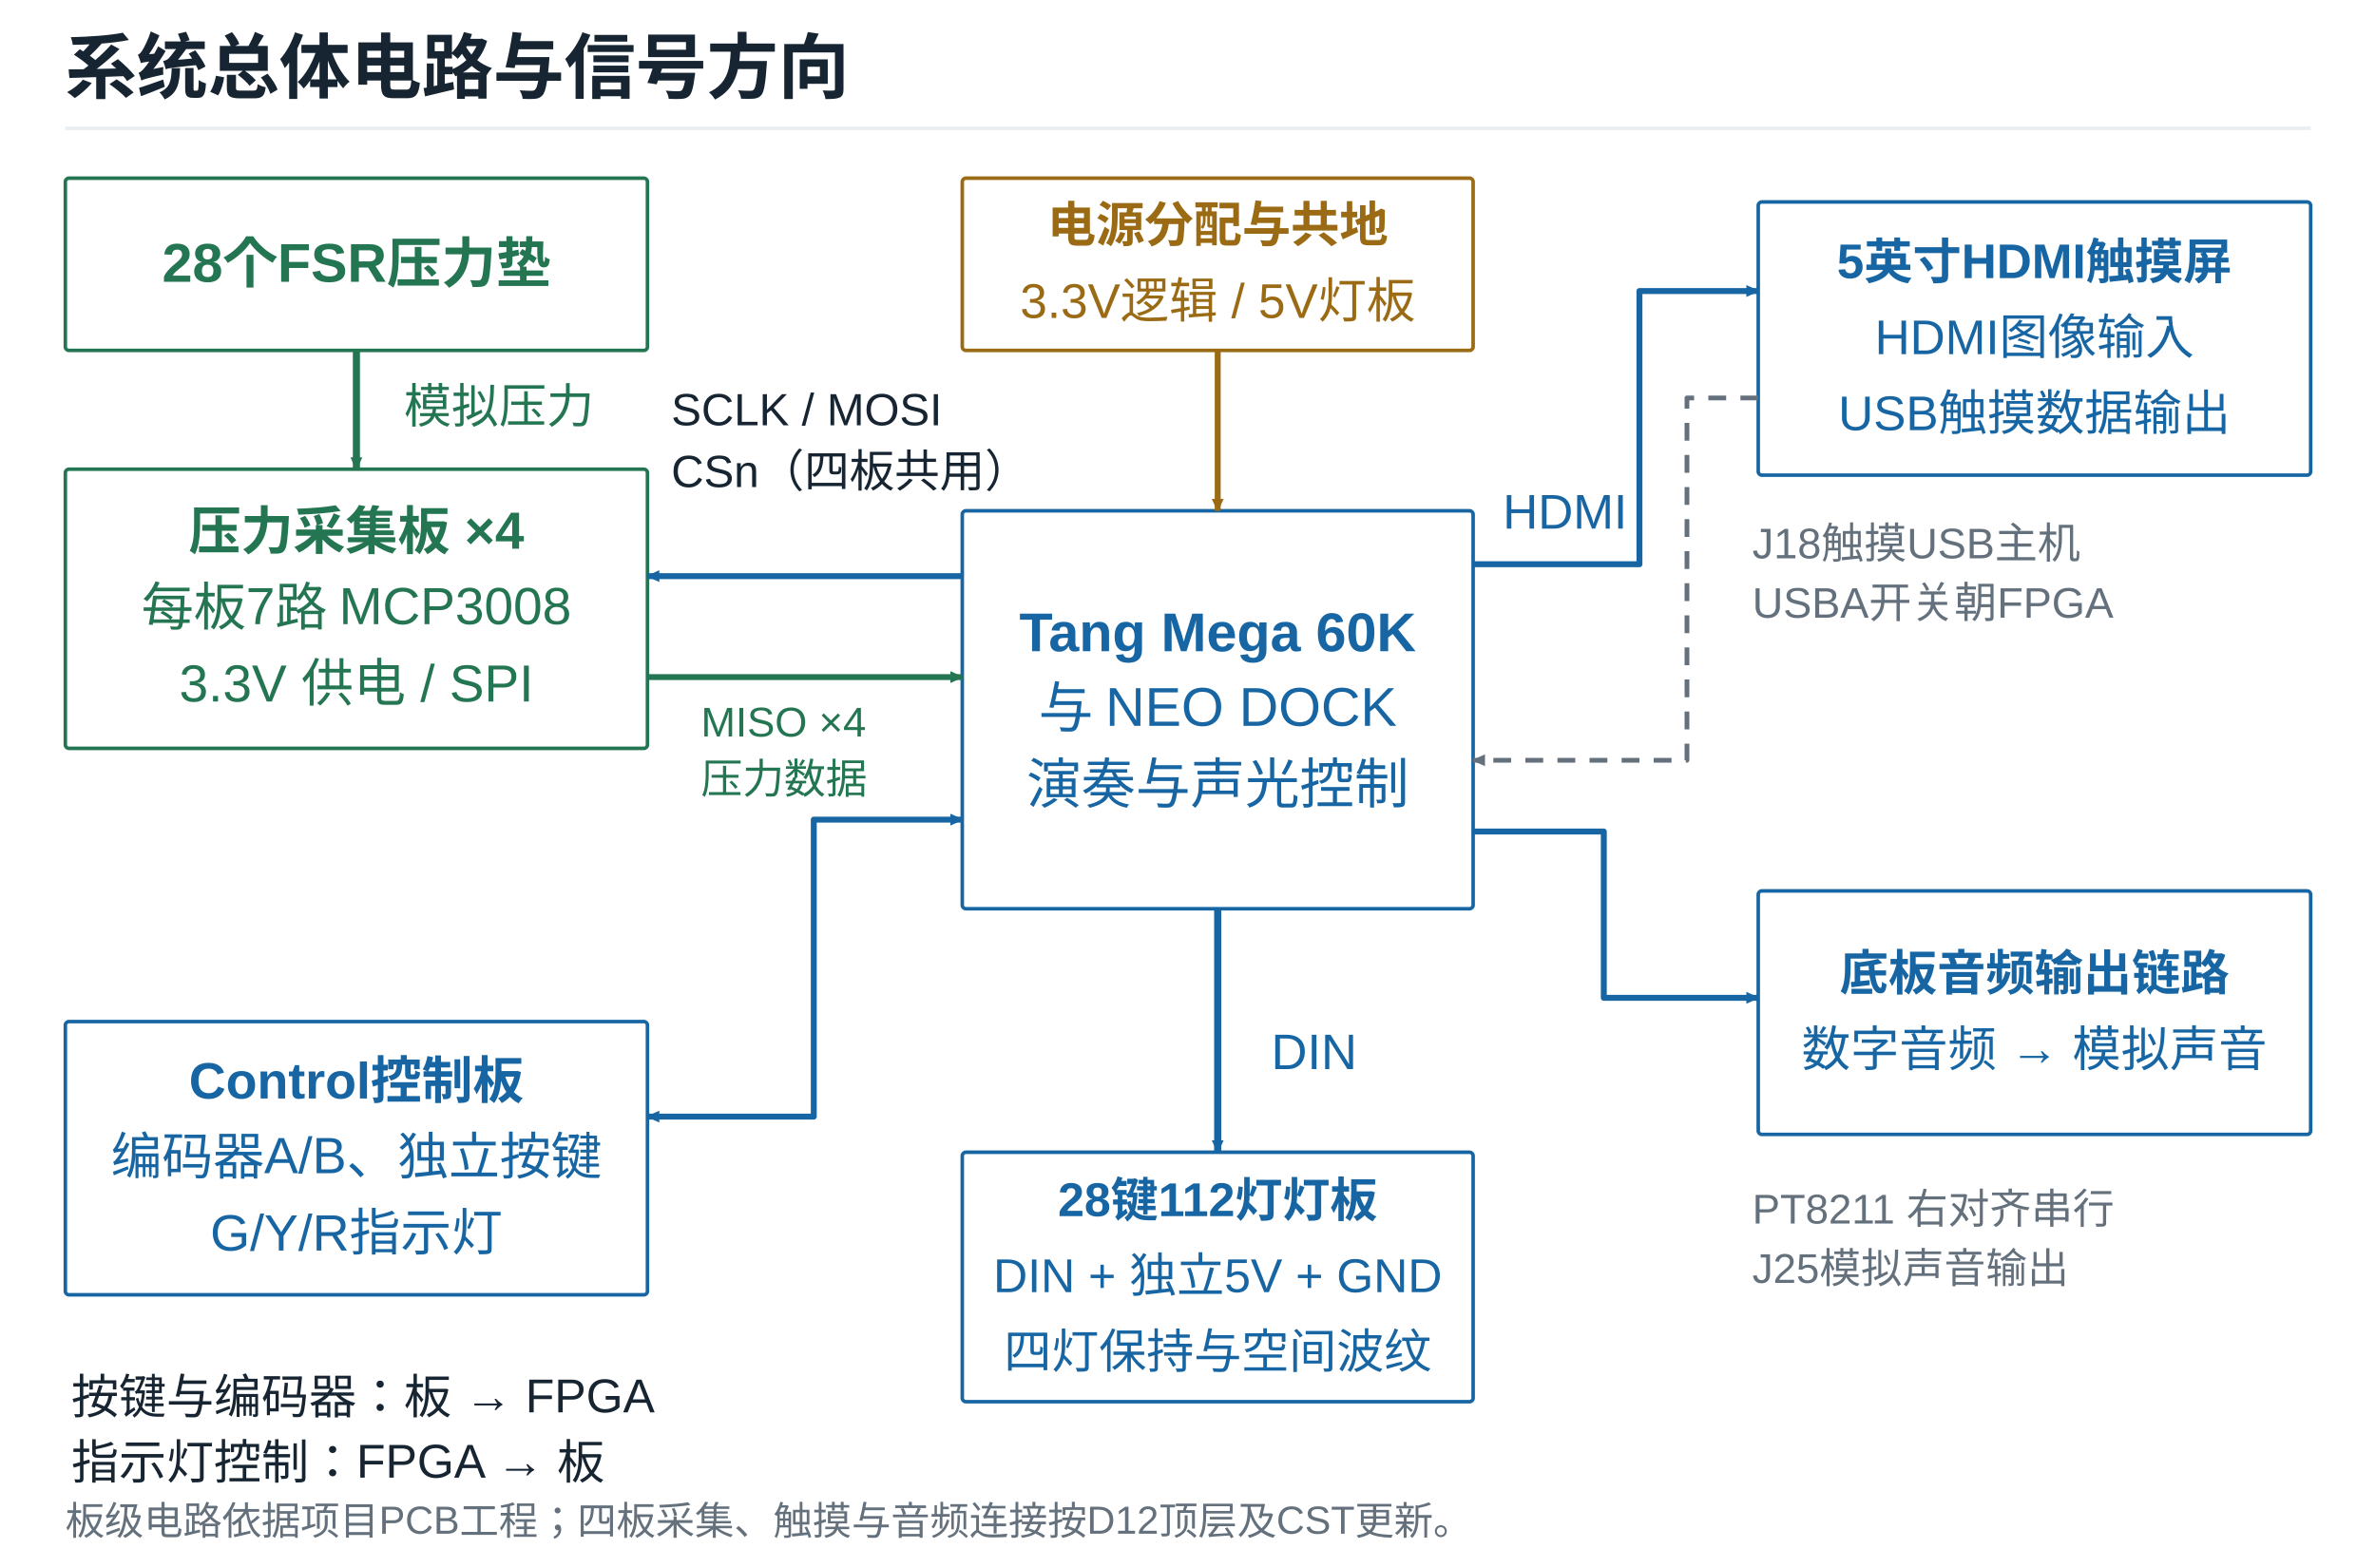
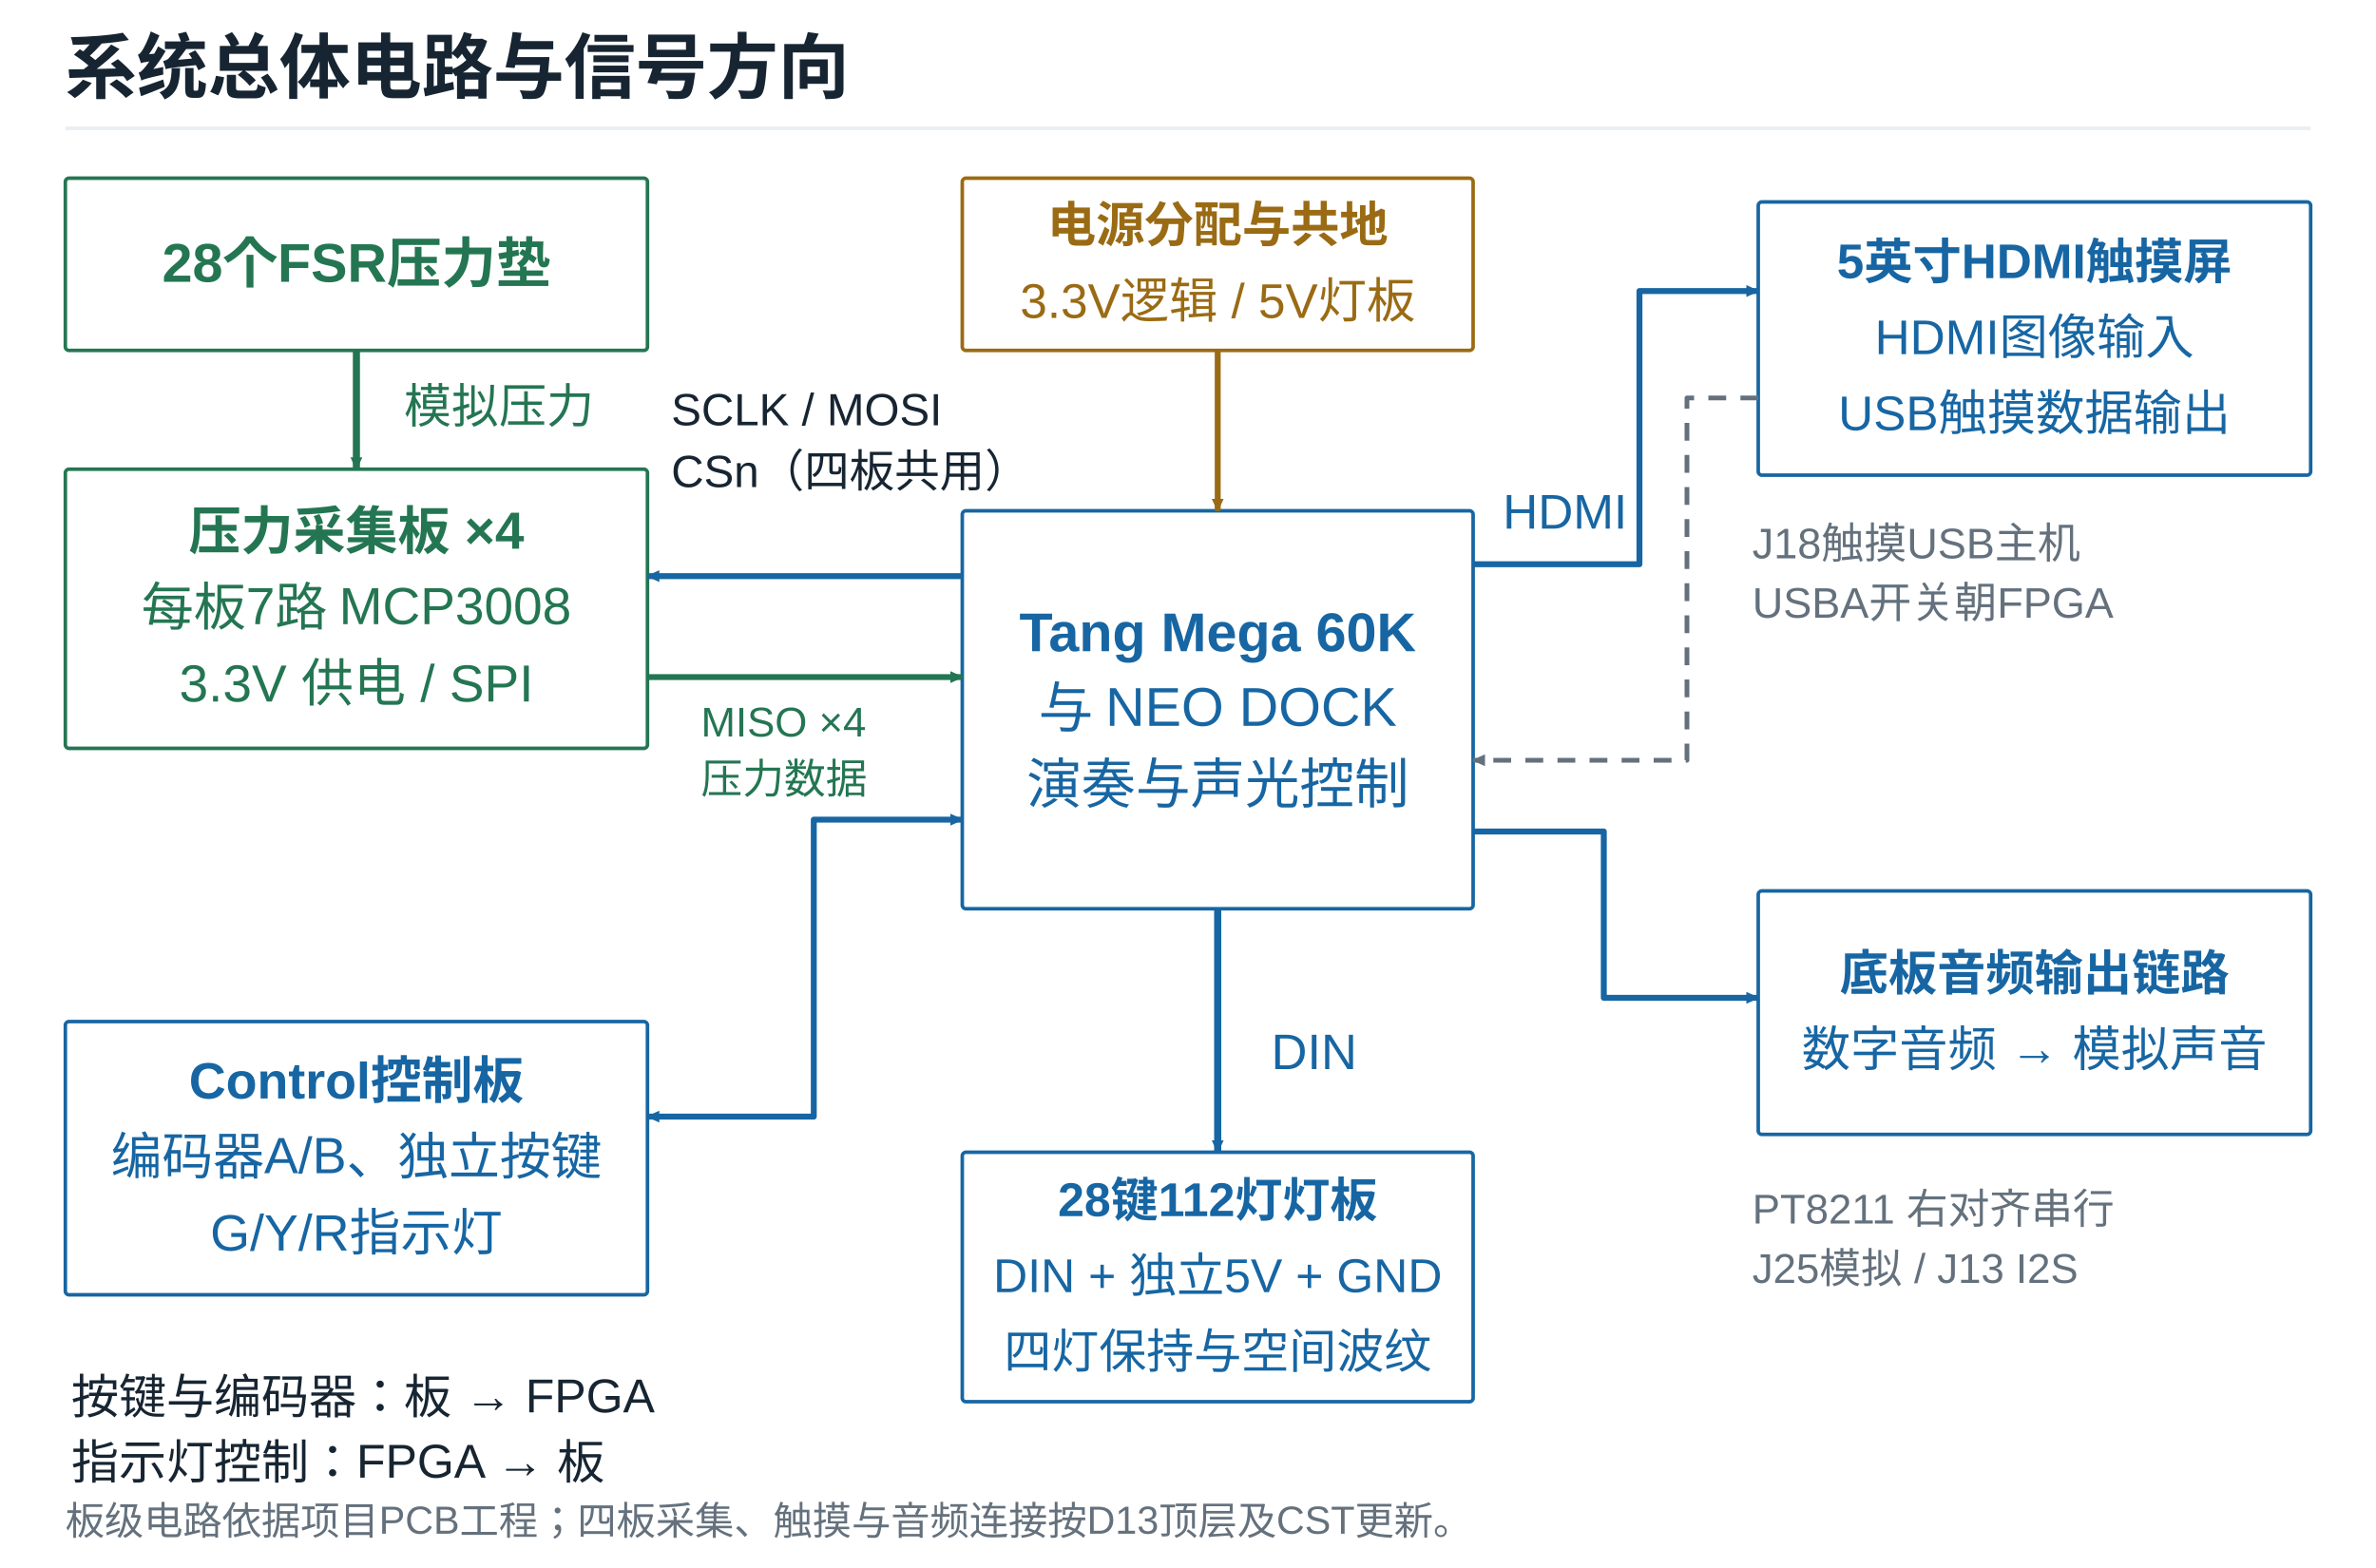
<svg xmlns="http://www.w3.org/2000/svg" width="2000" height="1320" viewBox="0 0 2000 1320">
  <rect width="2000" height="1320" fill="white" />
  <defs>
    <marker id="a_ink" markerWidth="12" markerHeight="10" refX="10" refY="5" orient="auto-start-reverse" markerUnits="userSpaceOnUse">
      <path d="M0,0 L11,5 L0,10 Z" fill="#172532" />
    </marker>
    <marker id="a_blue" markerWidth="12" markerHeight="10" refX="10" refY="5" orient="auto-start-reverse" markerUnits="userSpaceOnUse">
      <path d="M0,0 L11,5 L0,10 Z" fill="#1766a3" />
    </marker>
    <marker id="a_green" markerWidth="12" markerHeight="10" refX="10" refY="5" orient="auto-start-reverse" markerUnits="userSpaceOnUse">
      <path d="M0,0 L11,5 L0,10 Z" fill="#247652" />
    </marker>
    <marker id="a_red" markerWidth="12" markerHeight="10" refX="10" refY="5" orient="auto-start-reverse" markerUnits="userSpaceOnUse">
      <path d="M0,0 L11,5 L0,10 Z" fill="#bd413e" />
    </marker>
    <marker id="a_amber" markerWidth="12" markerHeight="10" refX="10" refY="5" orient="auto-start-reverse" markerUnits="userSpaceOnUse">
      <path d="M0,0 L11,5 L0,10 Z" fill="#9a6b14" />
    </marker>
    <marker id="a_gray" markerWidth="12" markerHeight="10" refX="10" refY="5" orient="auto-start-reverse" markerUnits="userSpaceOnUse">
      <path d="M0,0 L11,5 L0,10 Z" fill="#64717d" />
    </marker>
    <marker id="a_light" markerWidth="12" markerHeight="10" refX="10" refY="5" orient="auto-start-reverse" markerUnits="userSpaceOnUse">
      <path d="M0,0 L11,5 L0,10 Z" fill="#e9eef2" />
    </marker>
  </defs>
  <text x="55" y="78" font-family="Microsoft YaHei, SimHei, Arial, sans-serif" font-size="60" fill="#172532" font-weight="700" text-anchor="start">系统总体电路与信号方向</text>
  <polyline points="55,108 1945,108" fill="none" stroke="#e9eef2" stroke-width="3" stroke-linejoin="round" />
  <rect x="55" y="150" width="490" height="145" rx="3" fill="white" stroke="#247652" stroke-width="3" />
  <text x="300.0" y="237.22" font-family="Microsoft YaHei, SimHei, Arial, sans-serif" font-size="46" fill="#247652" font-weight="700" text-anchor="middle">28个FSR压力垫</text>
  <rect x="55" y="395" width="490" height="235" rx="3" fill="white" stroke="#247652" stroke-width="3" />
  <text x="300.0" y="462.58" font-family="Microsoft YaHei, SimHei, Arial, sans-serif" font-size="44" fill="#247652" font-weight="700" text-anchor="middle">压力采集板 ×4</text>
  <text x="300.0" y="526.58" font-family="Microsoft YaHei, SimHei, Arial, sans-serif" font-size="44" fill="#247652" font-weight="400" text-anchor="middle">每板7路 MCP3008</text>
  <text x="300.0" y="590.58" font-family="Microsoft YaHei, SimHei, Arial, sans-serif" font-size="44" fill="#247652" font-weight="400" text-anchor="middle">3.3V 供电 / SPI</text>
  <polyline points="300,295 300,395" fill="none" stroke="#247652" stroke-width="6" stroke-linejoin="round" marker-end="url(#a_green)" />
  <text x="340" y="356" font-family="Microsoft YaHei, SimHei, Arial, sans-serif" font-size="40" fill="#247652" font-weight="400" text-anchor="start">模拟压力</text>
  <rect x="55" y="860" width="490" height="230" rx="3" fill="white" stroke="#1766a3" stroke-width="3" />
  <text x="300.0" y="924.76" font-family="Microsoft YaHei, SimHei, Arial, sans-serif" font-size="43" fill="#1766a3" font-weight="700" text-anchor="middle">Control控制板</text>
  <text x="300.0" y="988.76" font-family="Microsoft YaHei, SimHei, Arial, sans-serif" font-size="43" fill="#1766a3" font-weight="400" text-anchor="middle">编码器A/B、独立按键</text>
  <text x="300.0" y="1052.76" font-family="Microsoft YaHei, SimHei, Arial, sans-serif" font-size="43" fill="#1766a3" font-weight="400" text-anchor="middle">G/Y/R指示灯</text>
  <rect x="810" y="430" width="430" height="335" rx="3" fill="white" stroke="#1766a3" stroke-width="3" />
  <text x="1025.0" y="548.22" font-family="Microsoft YaHei, SimHei, Arial, sans-serif" font-size="46" fill="#1766a3" font-weight="700" text-anchor="middle">Tang Mega 60K</text>
  <text x="1025.0" y="612.22" font-family="Microsoft YaHei, SimHei, Arial, sans-serif" font-size="46" fill="#1766a3" font-weight="400" text-anchor="middle">与 NEO DOCK</text>
  <text x="1025.0" y="676.22" font-family="Microsoft YaHei, SimHei, Arial, sans-serif" font-size="46" fill="#1766a3" font-weight="400" text-anchor="middle">演奏与声光控制</text>
  <polyline points="810,485 545,485" fill="none" stroke="#1766a3" stroke-width="5" stroke-linejoin="round" marker-end="url(#a_blue)" />
  <text x="565" y="358" font-family="Microsoft YaHei, SimHei, Arial, sans-serif" font-size="38" fill="#172532" font-weight="400" text-anchor="start">SCLK / MOSI</text>
  <text x="565" y="410" font-family="Microsoft YaHei, SimHei, Arial, sans-serif" font-size="38" fill="#172532" font-weight="400" text-anchor="start">CSn（四板共用）</text>
  <polyline points="545,570 810,570" fill="none" stroke="#247652" stroke-width="5" stroke-linejoin="round" marker-end="url(#a_green)" />
  <text x="590" y="620" font-family="Microsoft YaHei, SimHei, Arial, sans-serif" font-size="35" fill="#247652" font-weight="400" text-anchor="start">MISO ×4</text>
  <text x="590" y="668" font-family="Microsoft YaHei, SimHei, Arial, sans-serif" font-size="35" fill="#247652" font-weight="400" text-anchor="start">压力数据</text>
  <polyline points="545,940 685,940 685,690 810,690" fill="none" stroke="#1766a3" stroke-width="5" stroke-linejoin="round" marker-end="url(#a_blue)" marker-start="url(#a_blue)" />
  <text x="60" y="1190" font-family="Microsoft YaHei, SimHei, Arial, sans-serif" font-size="40" fill="#172532" font-weight="400" text-anchor="start">按键与编码器：板 → FPGA</text>
  <text x="60" y="1245" font-family="Microsoft YaHei, SimHei, Arial, sans-serif" font-size="40" fill="#172532" font-weight="400" text-anchor="start">指示灯控制：FPGA → 板</text>
  <rect x="1480" y="170" width="465" height="230" rx="3" fill="white" stroke="#1766a3" stroke-width="3" />
  <text x="1712.5" y="234.12" font-family="Microsoft YaHei, SimHei, Arial, sans-serif" font-size="41" fill="#1766a3" font-weight="700" text-anchor="middle">5英寸HDMI触摸屏</text>
  <text x="1712.5" y="298.12" font-family="Microsoft YaHei, SimHei, Arial, sans-serif" font-size="41" fill="#1766a3" font-weight="400" text-anchor="middle">HDMI图像输入</text>
  <text x="1712.5" y="362.12" font-family="Microsoft YaHei, SimHei, Arial, sans-serif" font-size="41" fill="#1766a3" font-weight="400" text-anchor="middle">USB触摸数据输出</text>
  <polyline points="1240,475 1380,475 1380,245 1480,245" fill="none" stroke="#1766a3" stroke-width="5" stroke-linejoin="round" marker-end="url(#a_blue)" />
  <text x="1265" y="445" font-family="Microsoft YaHei, SimHei, Arial, sans-serif" font-size="41" fill="#1766a3" font-weight="400" text-anchor="start">HDMI</text>
  <polyline points="1480,335 1420,335 1420,640 1240,640" fill="none" stroke="#64717d" stroke-width="4" stroke-linejoin="round" marker-end="url(#a_gray)" stroke-dasharray="15 12" />
  <text x="1475" y="470" font-family="Microsoft YaHei, SimHei, Arial, sans-serif" font-size="36" fill="#64717d" font-weight="400" text-anchor="start">J18触摸USB主机</text>
  <text x="1475" y="520" font-family="Microsoft YaHei, SimHei, Arial, sans-serif" font-size="36" fill="#64717d" font-weight="400" text-anchor="start">USBA开关朝FPGA</text>
  <rect x="1480" y="750" width="465" height="205" rx="3" fill="white" stroke="#1766a3" stroke-width="3" />
  <text x="1712.5" y="833.62" font-family="Microsoft YaHei, SimHei, Arial, sans-serif" font-size="41" fill="#1766a3" font-weight="700" text-anchor="middle">底板音频输出链路</text>
  <text x="1712.5" y="897.62" font-family="Microsoft YaHei, SimHei, Arial, sans-serif" font-size="41" fill="#1766a3" font-weight="400" text-anchor="middle">数字音频 → 模拟声音</text>
  <polyline points="1240,700 1350,700 1350,840 1480,840" fill="none" stroke="#1766a3" stroke-width="5" stroke-linejoin="round" marker-end="url(#a_blue)" />
  <text x="1475" y="1030" font-family="Microsoft YaHei, SimHei, Arial, sans-serif" font-size="35" fill="#64717d" font-weight="400" text-anchor="start">PT8211 右对齐串行</text>
-   <text x="1475" y="1080" font-family="Microsoft YaHei, SimHei, Arial, sans-serif" font-size="35" fill="#64717d" font-weight="400" text-anchor="start">J25模拟声音输出</text>
+   <text x="1475" y="1080" font-family="Microsoft YaHei, SimHei, Arial, sans-serif" font-size="35" fill="#64717d" font-weight="400" text-anchor="start">J25模拟 / J13 I2S</text>
  <rect x="810" y="970" width="430" height="210" rx="3" fill="white" stroke="#1766a3" stroke-width="3" />
  <text x="1025.0" y="1023.8" font-family="Microsoft YaHei, SimHei, Arial, sans-serif" font-size="40" fill="#1766a3" font-weight="700" text-anchor="middle">28键112灯灯板</text>
  <text x="1025.0" y="1087.8" font-family="Microsoft YaHei, SimHei, Arial, sans-serif" font-size="40" fill="#1766a3" font-weight="400" text-anchor="middle">DIN + 独立5V + GND</text>
  <text x="1025.0" y="1151.8" font-family="Microsoft YaHei, SimHei, Arial, sans-serif" font-size="40" fill="#1766a3" font-weight="400" text-anchor="middle">四灯保持与空间波纹</text>
  <polyline points="1025,765 1025,970" fill="none" stroke="#1766a3" stroke-width="6" stroke-linejoin="round" marker-end="url(#a_blue)" />
  <text x="1070" y="900" font-family="Microsoft YaHei, SimHei, Arial, sans-serif" font-size="42" fill="#1766a3" font-weight="400" text-anchor="start">DIN</text>
  <rect x="810" y="150" width="430" height="145" rx="3" fill="white" stroke="#9a6b14" stroke-width="3" />
  <text x="1025.0" y="203.62" font-family="Microsoft YaHei, SimHei, Arial, sans-serif" font-size="41" fill="#9a6b14" font-weight="700" text-anchor="middle">电源分配与共地</text>
  <text x="1025.0" y="267.62" font-family="Microsoft YaHei, SimHei, Arial, sans-serif" font-size="41" fill="#9a6b14" font-weight="400" text-anchor="middle">3.3V逻辑 / 5V灯板</text>
  <polyline points="1025,295 1025,430" fill="none" stroke="#9a6b14" stroke-width="5" stroke-linejoin="round" marker-end="url(#a_amber)" />
-   <text x="55" y="1292" font-family="Microsoft YaHei, SimHei, Arial, sans-serif" font-size="33" fill="#64717d" font-weight="400" text-anchor="start">板级电路依据项目PCB工程；四板采集、触摸与音频连接按D12顶层及CST更新。</text>
+   <text x="55" y="1292" font-family="Microsoft YaHei, SimHei, Arial, sans-serif" font-size="33" fill="#64717d" font-weight="400" text-anchor="start">板级电路依据项目PCB工程；四板采集、触摸与音频连接按D13顶层及CST更新。</text>
</svg>
